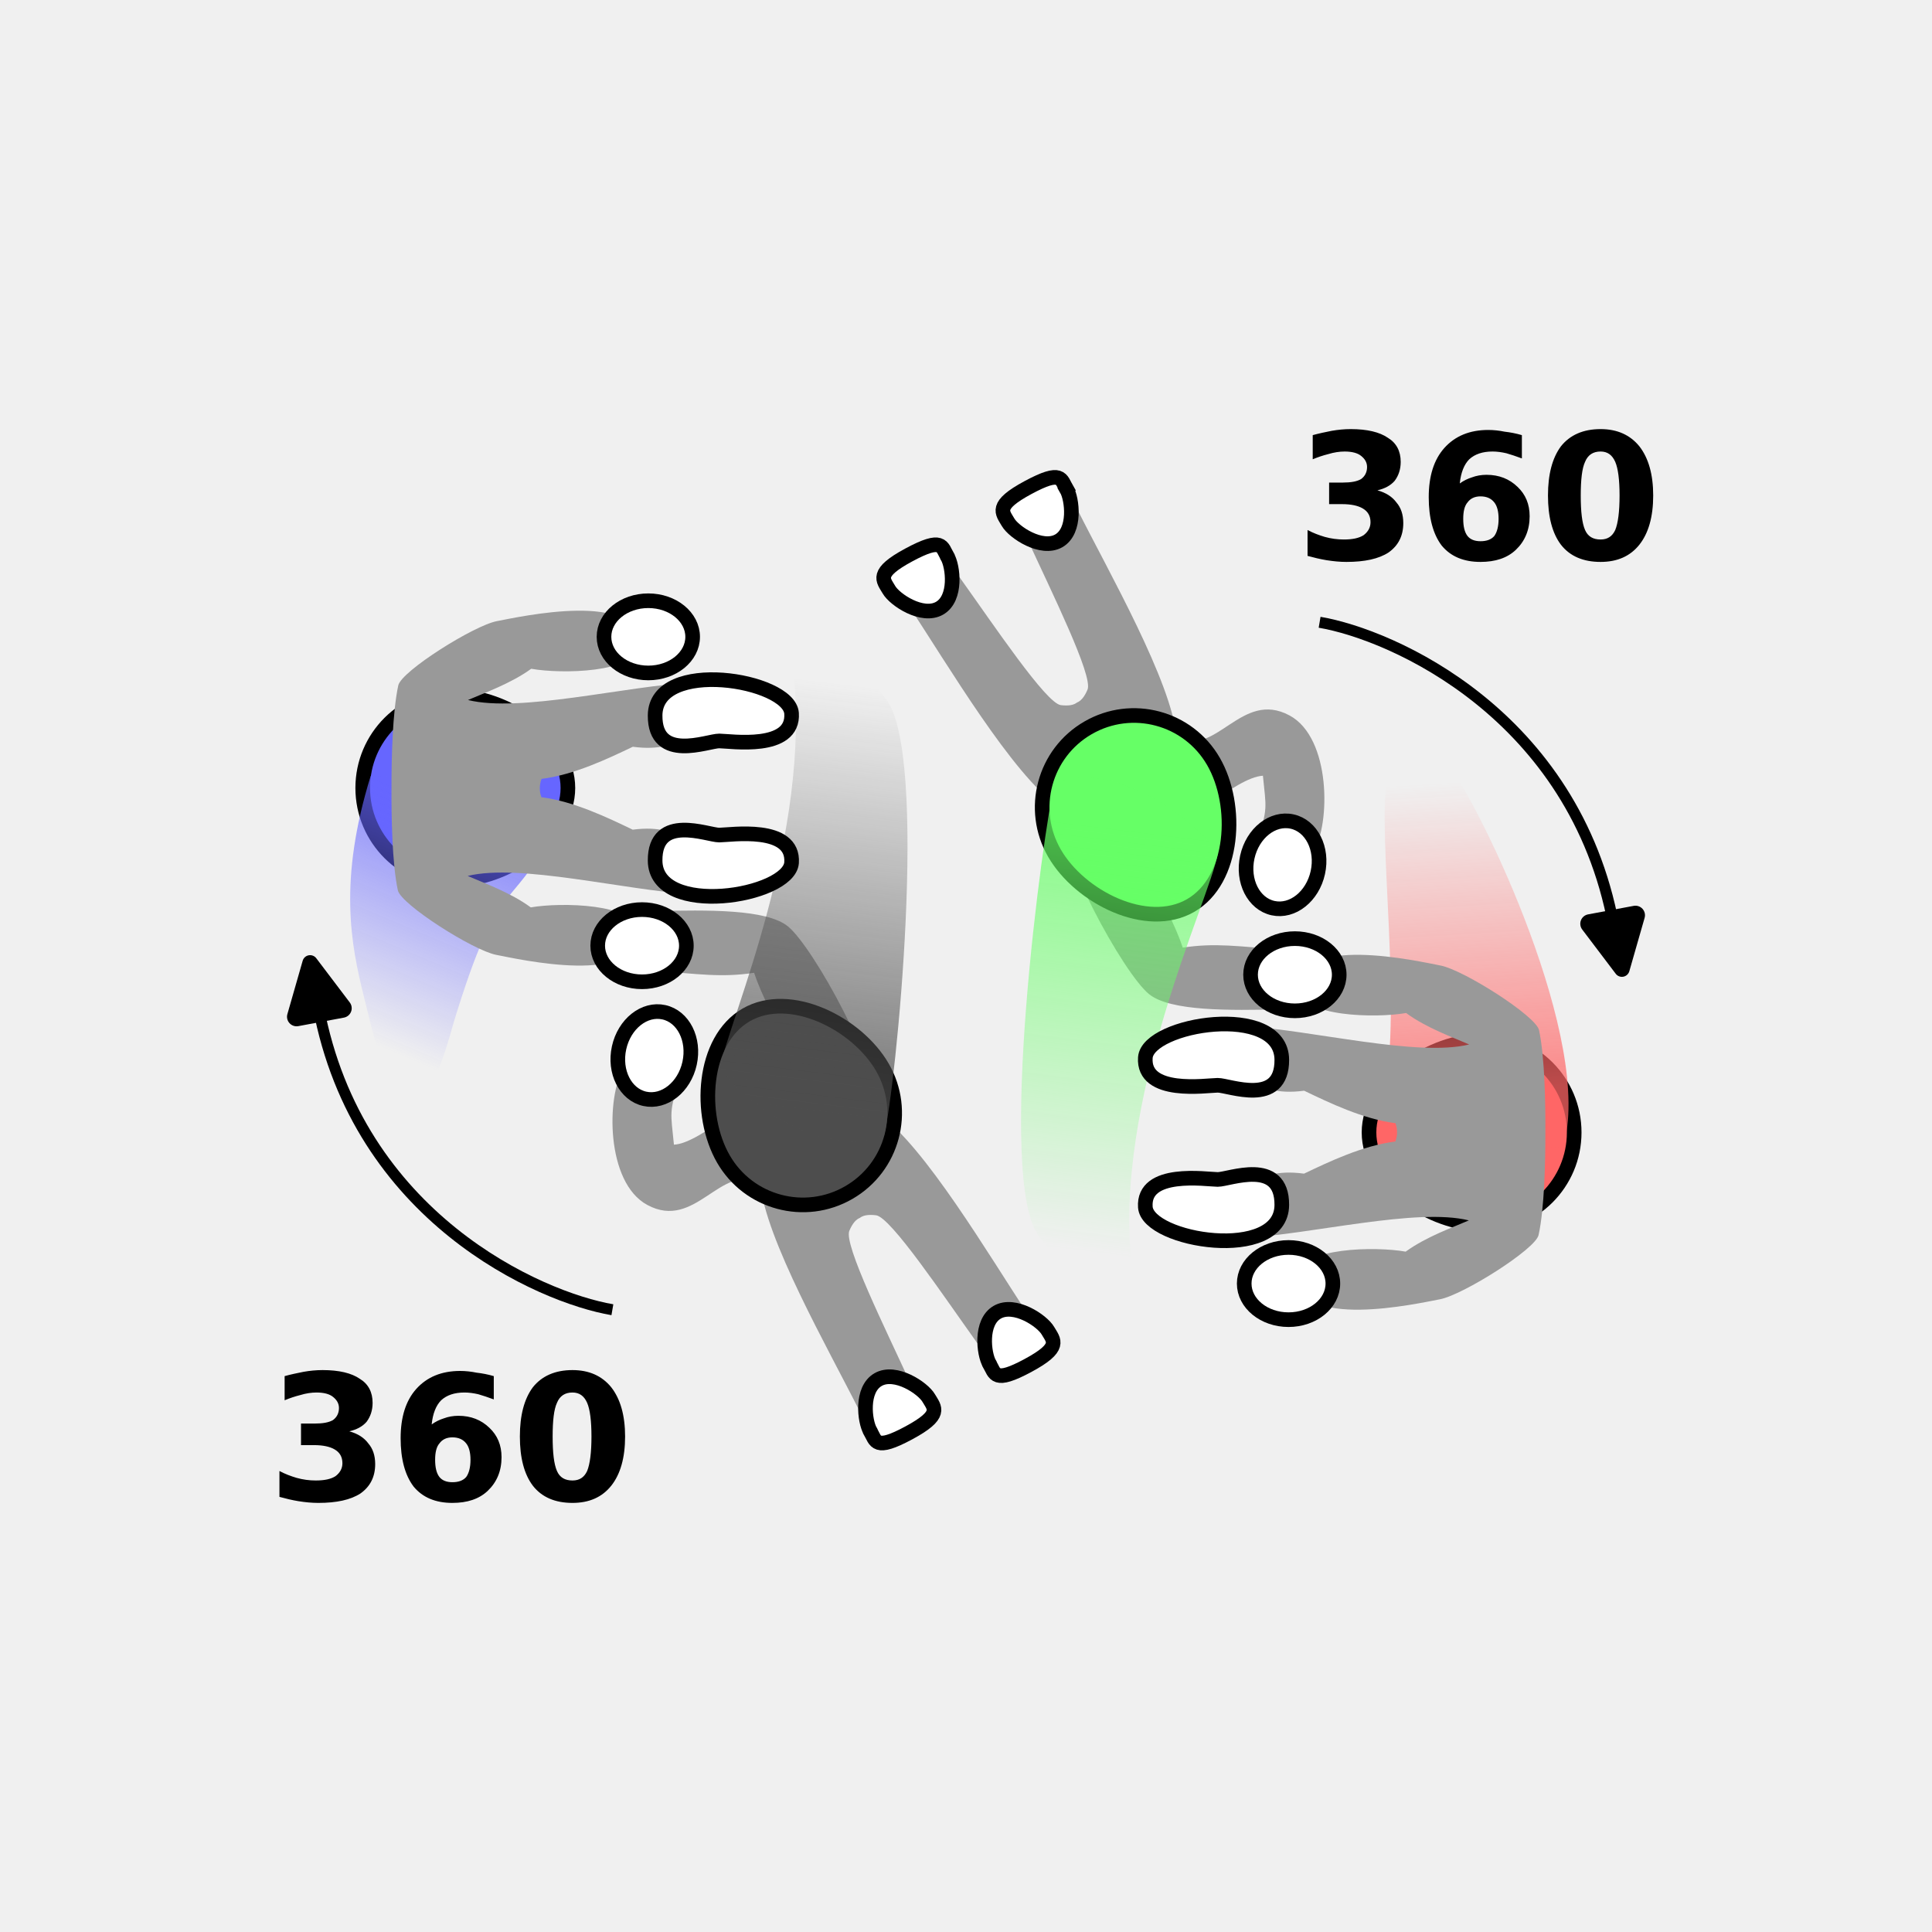
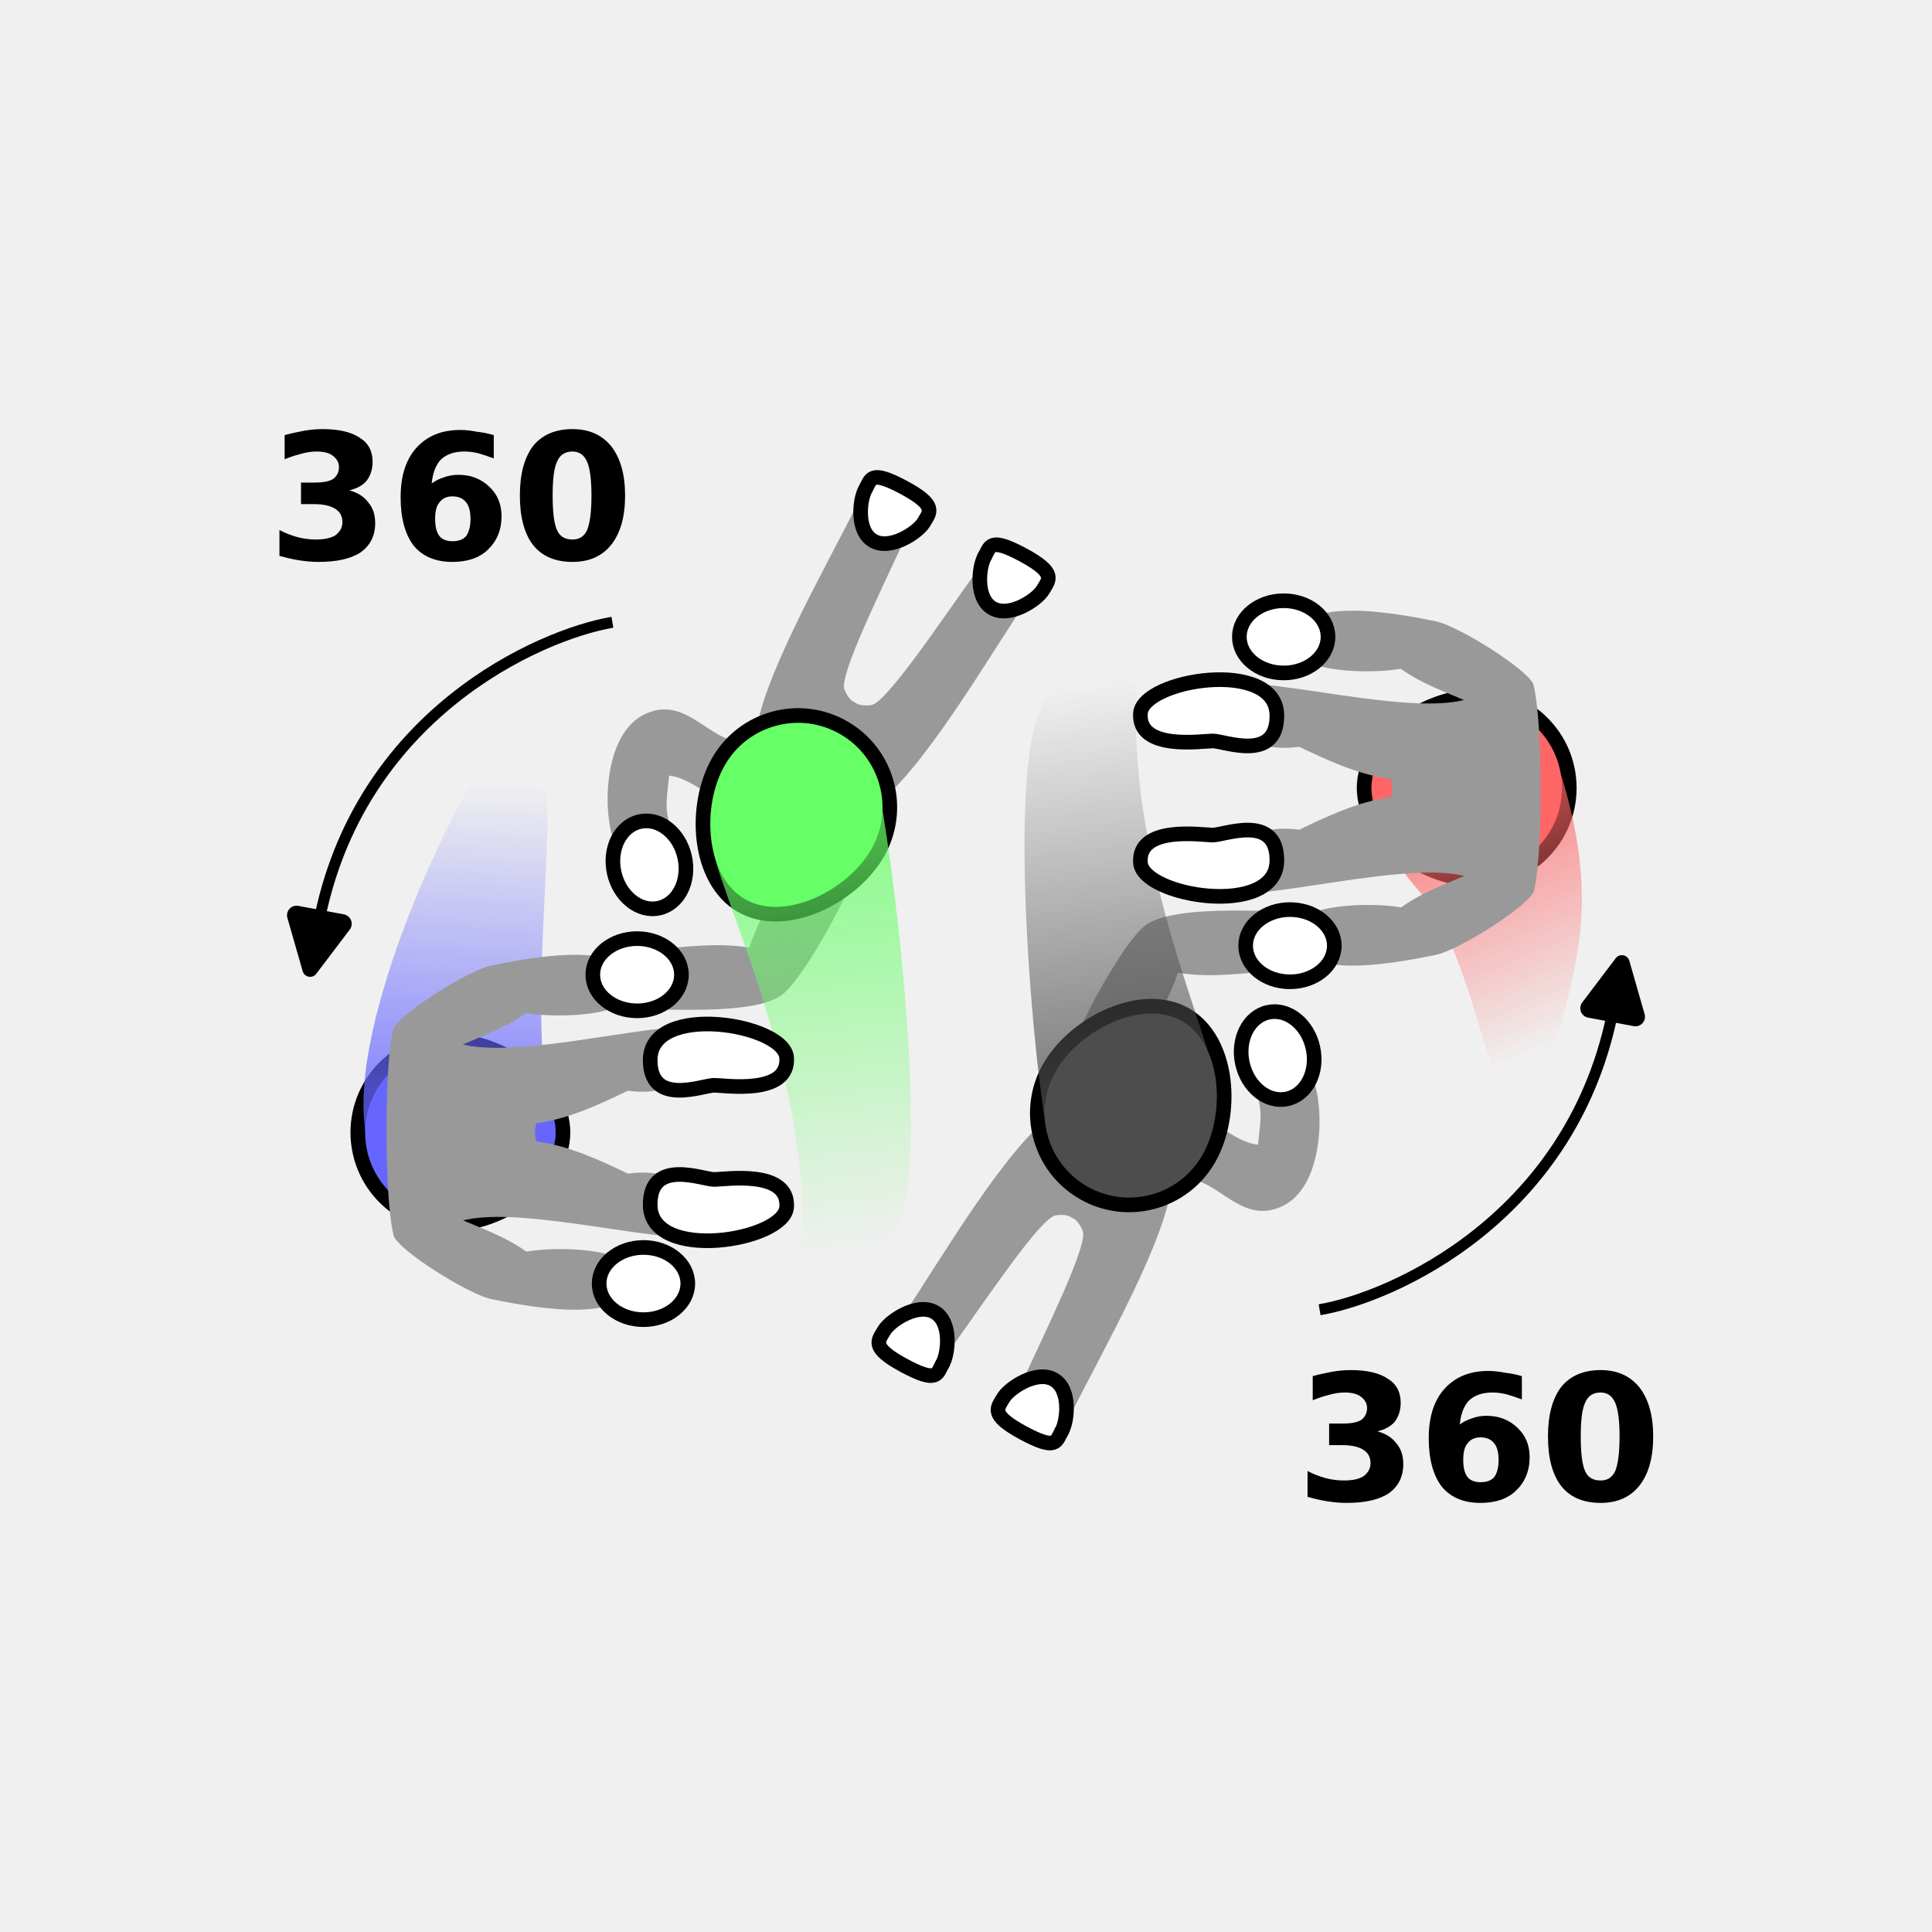
<svg xmlns="http://www.w3.org/2000/svg" xmlns:xlink="http://www.w3.org/1999/xlink" width="35mm" height="35mm" viewBox="0 0 35 35" version="1.1" id="svg1" xml:space="preserve">
  <defs id="defs1">
-     <linearGradient xlink:href="#linearGradient7" id="linearGradient6" gradientUnits="userSpaceOnUse" gradientTransform="matrix(0.258819,-0.9659258,1.04571,0.2801973,-5.648589,25.73672)" x1="10.647" y1="16.557" x2="18.301" y2="15.409" />
+     <linearGradient xlink:href="#linearGradient7" id="linearGradient6" gradientUnits="userSpaceOnUse" gradientTransform="matrix(-0.258819,-0.9659258,-1.04571,0.2801973,40.64859,25.73672)" x1="10.647" y1="16.557" x2="18.301" y2="15.409" />
    <linearGradient id="linearGradient7">
      <stop style="stop-color:#4d4d4d;stop-opacity:0.749;" offset="0" id="stop6" />
      <stop style="stop-color:#4d4d4d;stop-opacity:0;" offset="1" id="stop7" />
    </linearGradient>
-     <linearGradient xlink:href="#linearGradient5" id="linearGradient4" gradientUnits="userSpaceOnUse" gradientTransform="matrix(-0.258819,0.9659258,-1.04571,-0.2801973,40.51944,9.320691)" x1="10.647" y1="16.557" x2="18.301" y2="15.409" />
+     <linearGradient xlink:href="#linearGradient5" id="linearGradient4" gradientUnits="userSpaceOnUse" gradientTransform="matrix(0.258819,0.9659258,1.04571,-0.2801973,-5.519445,9.320691)" x1="10.647" y1="16.557" x2="18.301" y2="15.409" />
    <linearGradient id="linearGradient5">
      <stop style="stop-color:#66ff66;stop-opacity:0.749;" offset="0" id="stop4" />
      <stop style="stop-color:#66ff66;stop-opacity:0;" offset="1" id="stop5" />
    </linearGradient>
-     <linearGradient xlink:href="#linearGradient6-8" id="linearGradient3" gradientUnits="userSpaceOnUse" gradientTransform="matrix(0.7071068,-0.7071068,0.7655132,0.7655132,6.195203,14.666)" x1="10.647" y1="16.557" x2="14.058" y2="12.391" />
+     <linearGradient xlink:href="#linearGradient6-8" id="linearGradient3" gradientUnits="userSpaceOnUse" gradientTransform="matrix(-0.7071068,-0.7071068,-0.7655132,0.7655132,28.8048,14.666)" x1="10.647" y1="16.557" x2="14.058" y2="12.391" />
    <linearGradient id="linearGradient6-8">
-       <stop style="stop-color:#ff6666;stop-opacity:0.749;" offset="0" id="stop3" />
-       <stop style="stop-color:#ff6666;stop-opacity:0;" offset="1" id="stop6-6" />
+       <stop style="stop-color:#6666ff;stop-opacity:0.749;" offset="0" id="stop3" />
+       <stop style="stop-color:#6666ff;stop-opacity:0;" offset="1" id="stop6-6" />
    </linearGradient>
-     <linearGradient xlink:href="#linearGradient10" id="linearGradient1" gradientUnits="userSpaceOnUse" gradientTransform="matrix(-0.7071068,0.7071068,-0.7655132,-0.7655132,29.07187,20.08929)" x1="10.647" y1="16.557" x2="14.696" y2="14.777" />
+     <linearGradient xlink:href="#linearGradient10" id="linearGradient1" gradientUnits="userSpaceOnUse" gradientTransform="matrix(0.7071068,0.7071068,0.7655132,-0.7655132,5.92813,20.08929)" x1="10.647" y1="16.557" x2="14.696" y2="14.777" />
    <linearGradient id="linearGradient10">
-       <stop style="stop-color:#6666ff;stop-opacity:0.749;" offset="0" id="stop9" />
-       <stop style="stop-color:#6666ff;stop-opacity:0;" offset="1" id="stop10" />
+       <stop style="stop-color:#ff6666;stop-opacity:0.749;" offset="0" id="stop9" />
+       <stop style="stop-color:#ff6666;stop-opacity:0;" offset="1" id="stop10" />
    </linearGradient>
    <marker style="overflow:visible" id="RoundedArrow" refX="0" refY="0" orient="auto-start-reverse" markerWidth="1" markerHeight="1" viewBox="0 0 1 1" preserveAspectRatio="xMidYMid">
      <path transform="scale(0.7)" d="m -0.211,-4.106 6.422,3.211 a 1,1 90 0 1 0,1.789 L -0.211,4.106 A 1.236,1.236 31.717 0 1 -2,3 v -6 a 1.236,1.236 148.283 0 1 1.789,-1.106 z" style="fill:context-stroke;fill-rule:evenodd;stroke:none" id="path8" />
    </marker>
    <marker style="overflow:visible" id="RoundedArrow-2" refX="0" refY="0" orient="auto-start-reverse" markerWidth="1" markerHeight="1" viewBox="0 0 1 1" preserveAspectRatio="xMidYMid">
      <path transform="scale(0.7)" d="m -0.211,-4.106 6.422,3.211 a 1,1 90 0 1 0,1.789 L -0.211,4.106 A 1.236,1.236 31.717 0 1 -2,3 v -6 a 1.236,1.236 148.283 0 1 1.789,-1.106 z" style="fill:context-stroke;fill-rule:evenodd;stroke:none" id="path8-8" />
    </marker>
  </defs>
  <g id="layer1">
-     <path id="path1-3-0" style="fill:#ff6666;fill-opacity:1;stroke:#000000;stroke-width:0.265" d="m 26.855,18.852 c -0.918,0 -2.054,0.744 -2.054,1.663 0,0.918 1.136,1.663 2.054,1.663 0.918,-2e-6 1.663,-0.744 1.663,-1.663 -2e-6,-0.918 -0.744,-1.663 -1.663,-1.663 z" />
-     <path id="path1-3-1-5-8-0-8-0-6" style="fill:url(#linearGradient3);fill-opacity:1;stroke:none;stroke-width:0.265" d="m 25.135,14.092 c -0.205,0.992 0.311,4.293 -0.106,6.021 0.038,0.956 2.328,0.64 3.284,0.678 0.585,-1.894 -1.505,-6.216 -2.076,-6.932 -0.572,-0.716 -0.896,-0.759 -1.101,0.233 z" />
-     <path id="path1-3-0-2" style="fill:#6666ff;fill-opacity:1;stroke:#000000;stroke-width:0.265" d="m 8.234,15.938 c 0.918,0 2.054,-0.744 2.054,-1.663 10e-7,-0.918 -1.136,-1.663 -2.054,-1.663 -0.918,1e-6 -1.663,0.744 -1.663,1.663 1.4e-6,0.918 0.744,1.663 1.663,1.663 z" />
-     <path id="path1-3-1-5-8-0-8-0-6-0" style="fill:url(#linearGradient1);fill-opacity:1;stroke:none;stroke-width:0.265" d="M 8.218,18.525 C 9.042,15.818 9.226,16.581 9.99,15.106 9.952,14.149 7.671,14.096 6.715,14.058 6.13,15.952 6.352,17.098 6.598,18.077 c 0.246,0.979 0.771,3.57 1.62,0.448 z" />
-     <path style="fill:#999999;fill-opacity:1;stroke:none;stroke-width:0.265;stroke-dasharray:none;stroke-opacity:1" d="m 18.944,9.252 c 0.225,-0.135 0.49,-0.188 0.571,-0.027 0.563,1.121 1.718,3.138 1.8,4.137 0.719,0.369 1.172,-0.872 2.046,-0.401 0.758,0.408 0.738,1.978 0.437,2.454 -0.15,0.238 -1.135,0.11 -1.039,-0.155 0.223,-0.614 0.174,-0.634 0.12,-1.207 -0.513,0.03 -1.42,0.979 -1.987,1.053 -0.507,0.299 0.251,1.191 0.534,2.061 0.59,-0.089 0.993,-0.025 1.885,0.046 0.119,0.255 0.24,1.064 -0.1,1.072 -0.936,0.021 -2.011,0.038 -2.397,-0.277 -0.462,-0.377 -1.681,-2.594 -1.644,-3.401 -0.826,-0.567 -2.005,-2.572 -2.698,-3.618 -0.198,-0.299 0.712,-0.81 0.921,-0.518 0.602,0.841 1.557,2.269 1.824,2.303 0.151,0.019 0.241,-0.005 0.295,-0.048 0.064,-0.025 0.131,-0.093 0.19,-0.234 0.103,-0.248 -0.66,-1.785 -1.091,-2.726 -0.075,-0.163 0.11,-0.379 0.335,-0.514 z" id="path4-4-5" />
-     <path id="path1-9-9" style="fill:#66ff66;fill-opacity:1;stroke:#000000;stroke-width:0.265" d="m 21.983,13.794 c 0.459,0.795 0.383,2.151 -0.413,2.61 -0.795,0.459 -2.008,-0.153 -2.467,-0.948 -0.459,-0.795 -0.187,-1.812 0.609,-2.271 0.795,-0.459 1.812,-0.187 2.271,0.609 z" />
-     <path id="path1-7-1-2-6" style="fill:#ffffff;stroke:#000000;stroke-width:0.265;stroke-dasharray:none" d="m 17.163,10.084 c 0.104,0.179 0.172,0.753 -0.141,0.934 -0.313,0.181 -0.815,-0.155 -0.918,-0.335 -0.104,-0.179 -0.254,-0.299 0.361,-0.63 0.615,-0.331 0.594,-0.149 0.698,0.03 z" />
-     <path id="path1-7-1-9-0-2" style="fill:#ffffff;stroke:#000000;stroke-width:0.265;stroke-dasharray:none" d="M 19.322,8.863 C 19.426,9.042 19.494,9.616 19.182,9.797 18.869,9.977 18.367,9.641 18.263,9.462 18.16,9.282 18.01,9.163 18.625,8.832 c 0.615,-0.331 0.594,-0.149 0.698,0.03 z" />
-     <ellipse style="fill:#ffffff;fill-opacity:1;stroke:#000000;stroke-width:0.265;stroke-dasharray:none;stroke-opacity:1" id="path1-7-2-9-9-1-6-1" cx="-26.055" cy="10.318" rx="0.654" ry="0.803" transform="matrix(-0.9767188,-0.2145238,-0.2145238,0.9767188,0,0)" />
-     <path style="fill:#999999;fill-opacity:1;stroke:none;stroke-width:0.265;stroke-dasharray:none;stroke-opacity:1" d="m 16.144,25.538 c -0.225,0.135 -0.49,0.188 -0.571,0.027 -0.563,-1.121 -1.718,-3.138 -1.8,-4.137 -0.719,-0.369 -1.172,0.872 -2.046,0.401 -0.758,-0.408 -0.738,-1.978 -0.437,-2.454 0.15,-0.238 1.135,-0.11 1.039,0.155 -0.223,0.614 -0.174,0.634 -0.12,1.207 0.513,-0.03 1.42,-0.979 1.987,-1.053 0.507,-0.299 -0.251,-1.191 -0.534,-2.061 -0.59,0.089 -0.993,0.025 -1.885,-0.046 -0.119,-0.255 -0.24,-1.064 0.1,-1.072 0.936,-0.021 2.011,-0.038 2.397,0.277 0.462,0.377 1.681,2.594 1.644,3.401 0.826,0.567 2.005,2.572 2.698,3.618 0.198,0.299 -0.712,0.81 -0.921,0.518 -0.602,-0.841 -1.557,-2.269 -1.824,-2.303 -0.151,-0.019 -0.241,0.005 -0.295,0.048 -0.064,0.025 -0.131,0.093 -0.19,0.234 -0.103,0.248 0.66,1.785 1.091,2.726 0.075,0.163 -0.11,0.379 -0.335,0.514 z" id="path4-4-5-7" />
-     <path id="path1-9-9-2" style="fill:#4d4d4d;fill-opacity:1;stroke:#000000;stroke-width:0.265" d="m 13.105,20.996 c -0.459,-0.795 -0.383,-2.151 0.413,-2.61 0.795,-0.459 2.008,0.153 2.467,0.948 0.459,0.795 0.187,1.812 -0.609,2.271 -0.795,0.459 -1.812,0.187 -2.271,-0.609 z" />
-     <path id="path1-7-1-2-6-6" style="fill:#ffffff;stroke:#000000;stroke-width:0.265;stroke-dasharray:none" d="m 17.925,24.706 c -0.104,-0.179 -0.172,-0.753 0.141,-0.934 0.313,-0.181 0.815,0.155 0.918,0.335 0.104,0.179 0.254,0.299 -0.361,0.63 -0.615,0.331 -0.594,0.149 -0.698,-0.03 z" />
-     <path id="path1-7-1-9-0-2-4" style="fill:#ffffff;stroke:#000000;stroke-width:0.265;stroke-dasharray:none" d="m 15.766,25.927 c -0.104,-0.179 -0.172,-0.753 0.141,-0.934 0.313,-0.181 0.815,0.155 0.918,0.335 0.104,0.179 0.254,0.299 -0.361,0.63 -0.615,0.331 -0.594,0.149 -0.698,-0.03 z" />
-     <ellipse style="fill:#ffffff;fill-opacity:1;stroke:#000000;stroke-width:0.265;stroke-dasharray:none;stroke-opacity:1" id="path1-7-2-9-9-1-6-1-5" cx="15.68" cy="-16.134" rx="0.654" ry="0.803" transform="matrix(0.9767188,0.2145238,0.2145238,-0.9767188,0,0)" />
-     <path style="fill:#999999;fill-opacity:1;stroke:none;stroke-width:0.265;stroke-dasharray:none;stroke-opacity:1" d="m 16.191,8.904 c -0.292,-0.008 -0.617,0.099 -0.605,0.301 0.072,1.252 0.553,3.138 0.32,4.082 -0.12,-0.274 -0.295,-0.773 -0.566,-1.145 0.098,-0.545 0.076,-1.899 -0.416,-1.934 -1.027,-0.073 -0.519,2.17 -0.447,2.555 0.078,0.415 0.906,1.731 1.164,1.787 0.485,0.106 1.335,0.124 1.855,0.123 0.52,0.003 1.372,-0.011 1.857,-0.115 0.258,-0.056 1.091,-1.369 1.17,-1.783 0.073,-0.384 0.59,-2.626 -0.438,-2.557 -0.492,0.033 -0.518,1.387 -0.422,1.932 -0.273,0.37 -0.449,0.869 -0.57,1.143 -0.23,-0.945 0.257,-2.828 0.334,-4.08 0.022,-0.359 -1.02,-0.424 -1.055,-0.066 -0.05,0.515 -0.184,0.627 -0.117,1.156 -0.217,0.453 -0.512,1.061 -0.588,1.654 -0.059,0.022 -0.115,0.03 -0.166,0.029 -0.051,9.3e-5 -0.107,-0.009 -0.166,-0.031 -0.074,-0.593 -0.366,-1.201 -0.582,-1.654 0.069,-0.529 -0.065,-0.641 -0.113,-1.156 -0.015,-0.156 -0.222,-0.234 -0.449,-0.24 z" id="path4-6-3-2-0" transform="rotate(90,12.495,9.270307)" />
-     <path id="path1-7-1-1-4-2" style="fill:#ffffff;stroke:#000000;stroke-width:0.265;stroke-dasharray:none" d="m 14.34,12.921 c 0.048,0.683 -1.103,0.504 -1.31,0.502 -0.207,-0.002 -1.168,0.396 -1.162,-0.463 0.007,-1.043 2.428,-0.653 2.472,-0.038 z" />
-     <ellipse style="fill:#ffffff;fill-opacity:1;stroke:#000000;stroke-width:0.265;stroke-dasharray:none;stroke-opacity:1" id="path1-7-2-9-9-8-7-0" cx="-17.132" cy="-11.631" rx="0.654" ry="0.803" transform="matrix(0,-1,-1,0,0,0)" />
-     <ellipse style="fill:#ffffff;fill-opacity:1;stroke:#000000;stroke-width:0.265;stroke-dasharray:none;stroke-opacity:1" id="path1-7-2-9-9-9" cx="11.537" cy="11.745" rx="0.654" ry="0.803" transform="matrix(0,1,1,0,0,0)" />
-     <path id="path1-3-1-5-8-0" style="fill:url(#linearGradient4);fill-opacity:1;stroke:none;stroke-width:0.265" d="m 18.83,22.405 c 0.804,0.978 2.031,3.577 1.675,0.555 -0.356,-3.021 1.397,-6.637 1.557,-7.491 -0.511,-0.809 -2.109,-1.716 -2.956,-1.271 -0.203,0.775 -1.079,7.229 -0.276,8.207 z" />
-     <path id="path1-3-1-5-8-0-6" style="fill:url(#linearGradient6);fill-opacity:1;stroke:none;stroke-width:0.265" d="m 16.041,12.652 c -0.804,-0.978 -2.031,-3.577 -1.675,-0.555 0.356,3.021 -1.161,6.386 -1.321,7.241 0.511,0.809 2.125,1.667 2.972,1.222 0.203,-0.775 0.828,-6.93 0.024,-7.908 z" />
-     <path style="fill:#999999;fill-opacity:1;stroke:none;stroke-width:0.265;stroke-dasharray:none;stroke-opacity:1" d="m 16.191,8.904 c -0.292,-0.008 -0.617,0.099 -0.605,0.301 0.072,1.252 0.553,3.138 0.32,4.082 -0.12,-0.274 -0.295,-0.773 -0.566,-1.145 0.098,-0.545 0.076,-1.899 -0.416,-1.934 -1.027,-0.073 -0.519,2.17 -0.447,2.555 0.078,0.415 0.906,1.731 1.164,1.787 0.485,0.106 1.335,0.124 1.855,0.123 0.52,0.003 1.372,-0.011 1.857,-0.115 0.258,-0.056 1.091,-1.369 1.17,-1.783 0.073,-0.384 0.59,-2.626 -0.438,-2.557 -0.492,0.033 -0.518,1.387 -0.422,1.932 -0.273,0.37 -0.449,0.869 -0.57,1.143 -0.23,-0.945 0.257,-2.828 0.334,-4.08 0.022,-0.359 -1.02,-0.424 -1.055,-0.066 -0.05,0.515 -0.184,0.627 -0.117,1.156 -0.217,0.453 -0.512,1.061 -0.588,1.654 -0.059,0.022 -0.115,0.03 -0.166,0.029 -0.051,9.3e-5 -0.107,-0.009 -0.166,-0.031 -0.074,-0.593 -0.366,-1.201 -0.582,-1.654 0.069,-0.529 -0.065,-0.641 -0.113,-1.156 -0.015,-0.156 -0.222,-0.234 -0.449,-0.24 z" id="path4-6-3-2" transform="rotate(-90,25.66878,12.34582)" />
-     <ellipse style="fill:#ffffff;fill-opacity:1;stroke:#000000;stroke-width:0.265;stroke-dasharray:none;stroke-opacity:1" id="path1-7-2-9-9" cx="-23.253" cy="-23.343" rx="0.654" ry="0.803" transform="matrix(0,-1,-1,0,0,0)" />
-     <ellipse style="fill:#ffffff;fill-opacity:1;stroke:#000000;stroke-width:0.265;stroke-dasharray:none;stroke-opacity:1" id="path1-7-2-9-9-8-7" cx="17.658" cy="23.458" rx="0.654" ry="0.803" transform="matrix(0,1,1,0,0,0)" />
-     <path id="path2" style="fill:none;stroke:#000000;stroke-width:0.2;stroke-dasharray:none;stroke-opacity:1;marker-end:url(#RoundedArrow)" d="M 11.094,23.727 C 9.777,23.502 6.479,22.057 5.766,18.237" />
-     <text xml:space="preserve" style="font-size:3.175px;text-align:start;writing-mode:lr-tb;direction:ltr;text-anchor:start;fill:#000000;fill-opacity:1;stroke:none;stroke-width:0.2;stroke-dasharray:none;stroke-opacity:1" x="4.845" y="27.176" id="text5">
-       <tspan id="tspan5" style="font-style:normal;font-variant:normal;font-weight:bold;font-stretch:normal;font-family:'Bitstream Vera Sans';-inkscape-font-specification:'Bitstream Vera Sans Bold';fill:#000000;fill-opacity:1;stroke:none;stroke-width:0.2" x="4.845" y="27.176">360</tspan>
+     <path id="path1-3-0" style="fill:#6666ff;fill-opacity:1;stroke:#000000;stroke-width:0.265" d="m 8.145,18.852 c 0.918,0 2.054,0.744 2.054,1.663 0,0.918 -1.136,1.663 -2.054,1.663 -0.918,-2e-6 -1.663,-0.744 -1.663,-1.663 2e-6,-0.918 0.744,-1.663 1.663,-1.663 z" />
+     <path id="path1-3-1-5-8-0-8-0-6" style="fill:url(#linearGradient3);fill-opacity:1;stroke:none;stroke-width:0.265" d="m 9.865,14.092 c 0.205,0.992 -0.311,4.293 0.106,6.021 -0.038,0.956 -2.328,0.64 -3.284,0.678 -0.585,-1.894 1.505,-6.216 2.076,-6.932 0.572,-0.716 0.896,-0.759 1.101,0.233 z" />
+     <path id="path1-3-0-2" style="fill:#ff6666;fill-opacity:1;stroke:#000000;stroke-width:0.265" d="m 26.766,15.938 c -0.918,0 -2.054,-0.744 -2.054,-1.663 -1e-6,-0.918 1.136,-1.663 2.054,-1.663 0.918,1e-6 1.663,0.744 1.663,1.663 -1e-6,0.918 -0.744,1.663 -1.663,1.663 z" />
+     <path id="path1-3-1-5-8-0-8-0-6-0" style="fill:url(#linearGradient1);fill-opacity:1;stroke:none;stroke-width:0.265" d="m 26.782,18.525 c -0.824,-2.707 -1.007,-1.944 -1.771,-3.419 0.038,-0.956 2.319,-1.01 3.275,-1.047 0.585,1.894 0.362,3.04 0.116,4.019 -0.246,0.979 -0.771,3.57 -1.62,0.448 z" />
+     <path style="fill:#999999;fill-opacity:1;stroke:none;stroke-width:0.265;stroke-dasharray:none;stroke-opacity:1" d="M 16.056,9.252 C 15.83,9.117 15.566,9.064 15.485,9.224 c -0.563,1.121 -1.718,3.138 -1.8,4.137 -0.719,0.369 -1.172,-0.872 -2.046,-0.401 -0.758,0.408 -0.738,1.978 -0.437,2.454 0.15,0.238 1.135,0.11 1.039,-0.155 -0.223,-0.614 -0.174,-0.634 -0.12,-1.207 0.513,0.03 1.42,0.979 1.987,1.053 0.507,0.299 -0.251,1.191 -0.534,2.061 -0.59,-0.089 -0.993,-0.025 -1.885,0.046 -0.119,0.255 -0.24,1.064 0.1,1.072 0.936,0.021 2.011,0.038 2.397,-0.277 0.462,-0.377 1.681,-2.594 1.644,-3.401 0.826,-0.567 2.005,-2.572 2.698,-3.618 0.198,-0.299 -0.712,-0.81 -0.921,-0.518 -0.602,0.841 -1.557,2.269 -1.824,2.303 -0.151,0.019 -0.241,-0.005 -0.295,-0.048 -0.064,-0.025 -0.131,-0.093 -0.19,-0.234 -0.103,-0.248 0.66,-1.785 1.091,-2.726 0.075,-0.163 -0.11,-0.379 -0.335,-0.514 z" id="path4-4-5" />
+     <path id="path1-9-9" style="fill:#66ff66;fill-opacity:1;stroke:#000000;stroke-width:0.265" d="m 13.017,13.794 c -0.459,0.795 -0.383,2.151 0.413,2.61 0.795,0.459 2.008,-0.153 2.467,-0.948 0.459,-0.795 0.187,-1.812 -0.609,-2.271 -0.795,-0.459 -1.812,-0.187 -2.271,0.609 z" />
+     <path id="path1-7-1-2-6" style="fill:#ffffff;stroke:#000000;stroke-width:0.265;stroke-dasharray:none" d="m 17.837,10.084 c -0.104,0.179 -0.172,0.753 0.141,0.934 0.313,0.181 0.815,-0.155 0.918,-0.335 0.104,-0.179 0.254,-0.299 -0.361,-0.63 -0.615,-0.331 -0.594,-0.149 -0.698,0.03 z" />
+     <path id="path1-7-1-9-0-2" style="fill:#ffffff;stroke:#000000;stroke-width:0.265;stroke-dasharray:none" d="M 15.678,8.863 C 15.574,9.042 15.506,9.616 15.818,9.797 16.131,9.977 16.633,9.641 16.737,9.462 16.84,9.282 16.99,9.163 16.375,8.832 15.76,8.502 15.781,8.683 15.678,8.863 Z" />
+     <ellipse style="fill:#ffffff;fill-opacity:1;stroke:#000000;stroke-width:0.265;stroke-dasharray:none;stroke-opacity:1" id="path1-7-2-9-9-1-6-1" cx="8.13" cy="17.827" rx="0.654" ry="0.803" transform="rotate(-12.38759)" />
+     <path style="fill:#999999;fill-opacity:1;stroke:none;stroke-width:0.265;stroke-dasharray:none;stroke-opacity:1" d="m 18.856,25.538 c 0.225,0.135 0.49,0.188 0.571,0.027 0.563,-1.121 1.718,-3.138 1.8,-4.137 0.719,-0.369 1.172,0.872 2.046,0.401 0.758,-0.408 0.738,-1.978 0.437,-2.454 -0.15,-0.238 -1.135,-0.11 -1.039,0.155 0.223,0.614 0.174,0.634 0.12,1.207 -0.513,-0.03 -1.42,-0.979 -1.987,-1.053 -0.507,-0.299 0.251,-1.191 0.534,-2.061 0.59,0.089 0.993,0.025 1.885,-0.046 0.119,-0.255 0.24,-1.064 -0.1,-1.072 -0.936,-0.021 -2.011,-0.038 -2.397,0.277 -0.462,0.377 -1.681,2.594 -1.644,3.401 -0.826,0.567 -2.005,2.572 -2.698,3.618 -0.198,0.299 0.712,0.81 0.921,0.518 0.602,-0.841 1.557,-2.269 1.824,-2.303 0.151,-0.019 0.241,0.005 0.295,0.048 0.064,0.025 0.131,0.093 0.19,0.234 0.103,0.248 -0.66,1.785 -1.091,2.726 -0.075,0.163 0.11,0.379 0.335,0.514 z" id="path4-4-5-7" />
+     <path id="path1-9-9-2" style="fill:#4d4d4d;fill-opacity:1;stroke:#000000;stroke-width:0.265" d="m 21.895,20.996 c 0.459,-0.795 0.383,-2.151 -0.413,-2.61 -0.795,-0.459 -2.008,0.153 -2.467,0.948 -0.459,0.795 -0.187,1.812 0.609,2.271 0.795,0.459 1.812,0.187 2.271,-0.609 z" />
+     <path id="path1-7-1-2-6-6" style="fill:#ffffff;stroke:#000000;stroke-width:0.265;stroke-dasharray:none" d="m 17.075,24.706 c 0.104,-0.179 0.172,-0.753 -0.141,-0.934 -0.313,-0.181 -0.815,0.155 -0.918,0.335 -0.104,0.179 -0.254,0.299 0.361,0.63 0.615,0.331 0.594,0.149 0.698,-0.03 z" />
+     <path id="path1-7-1-9-0-2-4" style="fill:#ffffff;stroke:#000000;stroke-width:0.265;stroke-dasharray:none" d="m 19.234,25.927 c 0.104,-0.179 0.172,-0.753 -0.141,-0.934 -0.313,-0.181 -0.815,0.155 -0.918,0.335 -0.104,0.179 -0.254,0.299 0.361,0.63 0.615,0.331 0.594,0.149 0.698,-0.03 z" />
+     <ellipse style="fill:#ffffff;fill-opacity:1;stroke:#000000;stroke-width:0.265;stroke-dasharray:none;stroke-opacity:1" id="path1-7-2-9-9-1-6-1-5" cx="-18.505" cy="-23.643" rx="0.654" ry="0.803" transform="rotate(167.6124)" />
+     <path style="fill:#999999;fill-opacity:1;stroke:none;stroke-width:0.265;stroke-dasharray:none;stroke-opacity:1" d="m 16.191,8.904 c -0.292,-0.008 -0.617,0.099 -0.605,0.301 0.072,1.252 0.553,3.138 0.32,4.082 -0.12,-0.274 -0.295,-0.773 -0.566,-1.145 0.098,-0.545 0.076,-1.899 -0.416,-1.934 -1.027,-0.073 -0.519,2.17 -0.447,2.555 0.078,0.415 0.906,1.731 1.164,1.787 0.485,0.106 1.335,0.124 1.855,0.123 0.52,0.003 1.372,-0.011 1.857,-0.115 0.258,-0.056 1.091,-1.369 1.17,-1.783 0.073,-0.384 0.59,-2.626 -0.438,-2.557 -0.492,0.033 -0.518,1.387 -0.422,1.932 -0.273,0.37 -0.449,0.869 -0.57,1.143 -0.23,-0.945 0.257,-2.828 0.334,-4.08 0.022,-0.359 -1.02,-0.424 -1.055,-0.066 -0.05,0.515 -0.184,0.627 -0.117,1.156 -0.217,0.453 -0.512,1.061 -0.588,1.654 -0.059,0.022 -0.115,0.03 -0.166,0.029 -0.051,9.3e-5 -0.107,-0.009 -0.166,-0.031 -0.074,-0.593 -0.366,-1.201 -0.582,-1.654 0.069,-0.529 -0.065,-0.641 -0.113,-1.156 -0.015,-0.156 -0.222,-0.234 -0.449,-0.24 z" id="path4-6-3-2-0" transform="matrix(0,1,1,0,13.23469,-3.224692)" />
+     <path id="path1-7-1-1-4-2" style="fill:#ffffff;stroke:#000000;stroke-width:0.265;stroke-dasharray:none" d="m 20.66,12.921 c -0.048,0.683 1.103,0.504 1.31,0.502 0.207,-0.002 1.168,0.396 1.162,-0.463 -0.007,-1.043 -2.428,-0.653 -2.472,-0.038 z" />
+     <ellipse style="fill:#ffffff;fill-opacity:1;stroke:#000000;stroke-width:0.265;stroke-dasharray:none;stroke-opacity:1" id="path1-7-2-9-9-8-7-0" cx="-17.132" cy="23.369" rx="0.654" ry="0.803" transform="rotate(-90)" />
+     <ellipse style="fill:#ffffff;fill-opacity:1;stroke:#000000;stroke-width:0.265;stroke-dasharray:none;stroke-opacity:1" id="path1-7-2-9-9-9" cx="11.537" cy="-23.255" rx="0.654" ry="0.803" transform="rotate(90)" />
+     <path id="path1-3-1-5-8-0" style="fill:url(#linearGradient4);fill-opacity:1;stroke:none;stroke-width:0.265" d="m 16.17,22.405 c -0.804,0.978 -2.031,3.577 -1.675,0.555 0.356,-3.021 -1.397,-6.637 -1.557,-7.491 0.511,-0.809 2.109,-1.716 2.956,-1.271 0.203,0.775 1.079,7.229 0.276,8.207 z" />
+     <path id="path1-3-1-5-8-0-6" style="fill:url(#linearGradient6);fill-opacity:1;stroke:none;stroke-width:0.265" d="m 18.959,12.652 c 0.804,-0.978 2.031,-3.577 1.675,-0.555 -0.356,3.021 1.161,6.386 1.321,7.241 -0.511,0.809 -2.125,1.667 -2.972,1.222 -0.203,-0.775 -0.828,-6.93 -0.024,-7.908 z" />
+     <path style="fill:#999999;fill-opacity:1;stroke:none;stroke-width:0.265;stroke-dasharray:none;stroke-opacity:1" d="m 16.191,8.904 c -0.292,-0.008 -0.617,0.099 -0.605,0.301 0.072,1.252 0.553,3.138 0.32,4.082 -0.12,-0.274 -0.295,-0.773 -0.566,-1.145 0.098,-0.545 0.076,-1.899 -0.416,-1.934 -1.027,-0.073 -0.519,2.17 -0.447,2.555 0.078,0.415 0.906,1.731 1.164,1.787 0.485,0.106 1.335,0.124 1.855,0.123 0.52,0.003 1.372,-0.011 1.857,-0.115 0.258,-0.056 1.091,-1.369 1.17,-1.783 0.073,-0.384 0.59,-2.626 -0.438,-2.557 -0.492,0.033 -0.518,1.387 -0.422,1.932 -0.273,0.37 -0.449,0.869 -0.57,1.143 -0.23,-0.945 0.257,-2.828 0.334,-4.08 0.022,-0.359 -1.02,-0.424 -1.055,-0.066 -0.05,0.515 -0.184,0.627 -0.117,1.156 -0.217,0.453 -0.512,1.061 -0.588,1.654 -0.059,0.022 -0.115,0.03 -0.166,0.029 -0.051,9.3e-5 -0.107,-0.009 -0.166,-0.031 -0.074,-0.593 -0.366,-1.201 -0.582,-1.654 0.069,-0.529 -0.065,-0.641 -0.113,-1.156 -0.015,-0.156 -0.222,-0.234 -0.449,-0.24 z" id="path4-6-3-2" transform="matrix(0,-1,-1,0,21.67704,38.0146)" />
+     <ellipse style="fill:#ffffff;fill-opacity:1;stroke:#000000;stroke-width:0.265;stroke-dasharray:none;stroke-opacity:1" id="path1-7-2-9-9" cx="-23.253" cy="11.657" rx="0.654" ry="0.803" transform="rotate(-90)" />
+     <ellipse style="fill:#ffffff;fill-opacity:1;stroke:#000000;stroke-width:0.265;stroke-dasharray:none;stroke-opacity:1" id="path1-7-2-9-9-8-7" cx="17.658" cy="-11.542" rx="0.654" ry="0.803" transform="rotate(90)" />
+     <path id="path2" style="fill:none;stroke:#000000;stroke-width:0.2;stroke-dasharray:none;stroke-opacity:1;marker-end:url(#RoundedArrow)" d="m 23.906,23.727 c 1.317,-0.224 4.615,-1.67 5.328,-5.49" />
+     <text xml:space="preserve" style="font-size:3.175px;text-align:start;writing-mode:lr-tb;direction:ltr;text-anchor:start;fill:#000000;fill-opacity:1;stroke:none;stroke-width:0.2;stroke-dasharray:none;stroke-opacity:1" x="23.467" y="27.176" id="text5">
+       <tspan id="tspan5" style="font-style:normal;font-variant:normal;font-weight:bold;font-stretch:normal;font-family:'Bitstream Vera Sans';-inkscape-font-specification:'Bitstream Vera Sans Bold';fill:#000000;fill-opacity:1;stroke:none;stroke-width:0.2" x="23.467" y="27.176">360</tspan>
    </text>
-     <path id="path1-7-1-1-4-5-9" style="fill:#ffffff;stroke:#000000;stroke-width:0.265;stroke-dasharray:none" d="m 14.34,15.63 c 0.048,-0.683 -1.103,-0.504 -1.31,-0.502 -0.207,0.002 -1.168,-0.396 -1.162,0.463 0.007,1.043 2.428,0.653 2.472,0.038 z" />
-     <path id="path1-7-1-1-4-5" style="fill:#ffffff;stroke:#000000;stroke-width:0.265;stroke-dasharray:none" d="m 20.749,19.159 c -0.048,0.683 1.103,0.504 1.31,0.502 0.207,-0.002 1.168,0.396 1.162,-0.463 -0.007,-1.043 -2.428,-0.653 -2.472,-0.038 z" />
-     <path id="path1-7-1-1-4" style="fill:#ffffff;stroke:#000000;stroke-width:0.265;stroke-dasharray:none" d="m 20.749,21.869 c -0.048,-0.683 1.103,-0.504 1.31,-0.502 0.207,0.002 1.168,-0.396 1.162,0.463 -0.007,1.043 -2.428,0.653 -2.472,0.038 z" />
-     <path id="path2-6" style="fill:none;stroke:#000000;stroke-width:0.2;stroke-dasharray:none;stroke-opacity:1;marker-end:url(#RoundedArrow-2)" d="m 23.906,11.273 c 1.317,0.224 4.615,1.67 5.328,5.49" />
-     <text xml:space="preserve" style="font-size:3.175px;text-align:start;writing-mode:lr-tb;direction:ltr;text-anchor:start;fill:#000000;fill-opacity:1;stroke:none;stroke-width:0.2;stroke-dasharray:none;stroke-opacity:1" x="23.467" y="10.136" id="text5-0">
-       <tspan id="tspan5-7" style="font-style:normal;font-variant:normal;font-weight:bold;font-stretch:normal;font-family:'Bitstream Vera Sans';-inkscape-font-specification:'Bitstream Vera Sans Bold';fill:#000000;fill-opacity:1;stroke:none;stroke-width:0.2" x="23.467" y="10.136">360</tspan>
+     <path id="path1-7-1-1-4-5-9" style="fill:#ffffff;stroke:#000000;stroke-width:0.265;stroke-dasharray:none" d="m 20.66,15.63 c -0.048,-0.683 1.103,-0.504 1.31,-0.502 0.207,0.002 1.168,-0.396 1.162,0.463 -0.007,1.043 -2.428,0.653 -2.472,0.038 z" />
+     <path id="path1-7-1-1-4-5" style="fill:#ffffff;stroke:#000000;stroke-width:0.265;stroke-dasharray:none" d="m 14.251,19.159 c 0.048,0.683 -1.103,0.504 -1.31,0.502 -0.207,-0.002 -1.168,0.396 -1.162,-0.463 0.007,-1.043 2.428,-0.653 2.472,-0.038 z" />
+     <path id="path1-7-1-1-4" style="fill:#ffffff;stroke:#000000;stroke-width:0.265;stroke-dasharray:none" d="m 14.251,21.869 c 0.048,-0.683 -1.103,-0.504 -1.31,-0.502 -0.207,0.002 -1.168,-0.396 -1.162,0.463 0.007,1.043 2.428,0.653 2.472,0.038 z" />
+     <path id="path2-6" style="fill:none;stroke:#000000;stroke-width:0.2;stroke-dasharray:none;stroke-opacity:1;marker-end:url(#RoundedArrow-2)" d="m 11.094,11.273 c -1.317,0.224 -4.615,1.67 -5.328,5.49" />
+     <text xml:space="preserve" style="font-size:3.175px;text-align:start;writing-mode:lr-tb;direction:ltr;text-anchor:start;fill:#000000;fill-opacity:1;stroke:none;stroke-width:0.2;stroke-dasharray:none;stroke-opacity:1" x="4.845" y="10.136" id="text5-0">
+       <tspan id="tspan5-7" style="font-style:normal;font-variant:normal;font-weight:bold;font-stretch:normal;font-family:'Bitstream Vera Sans';-inkscape-font-specification:'Bitstream Vera Sans Bold';fill:#000000;fill-opacity:1;stroke:none;stroke-width:0.2" x="4.845" y="10.136">360</tspan>
    </text>
  </g>
</svg>
